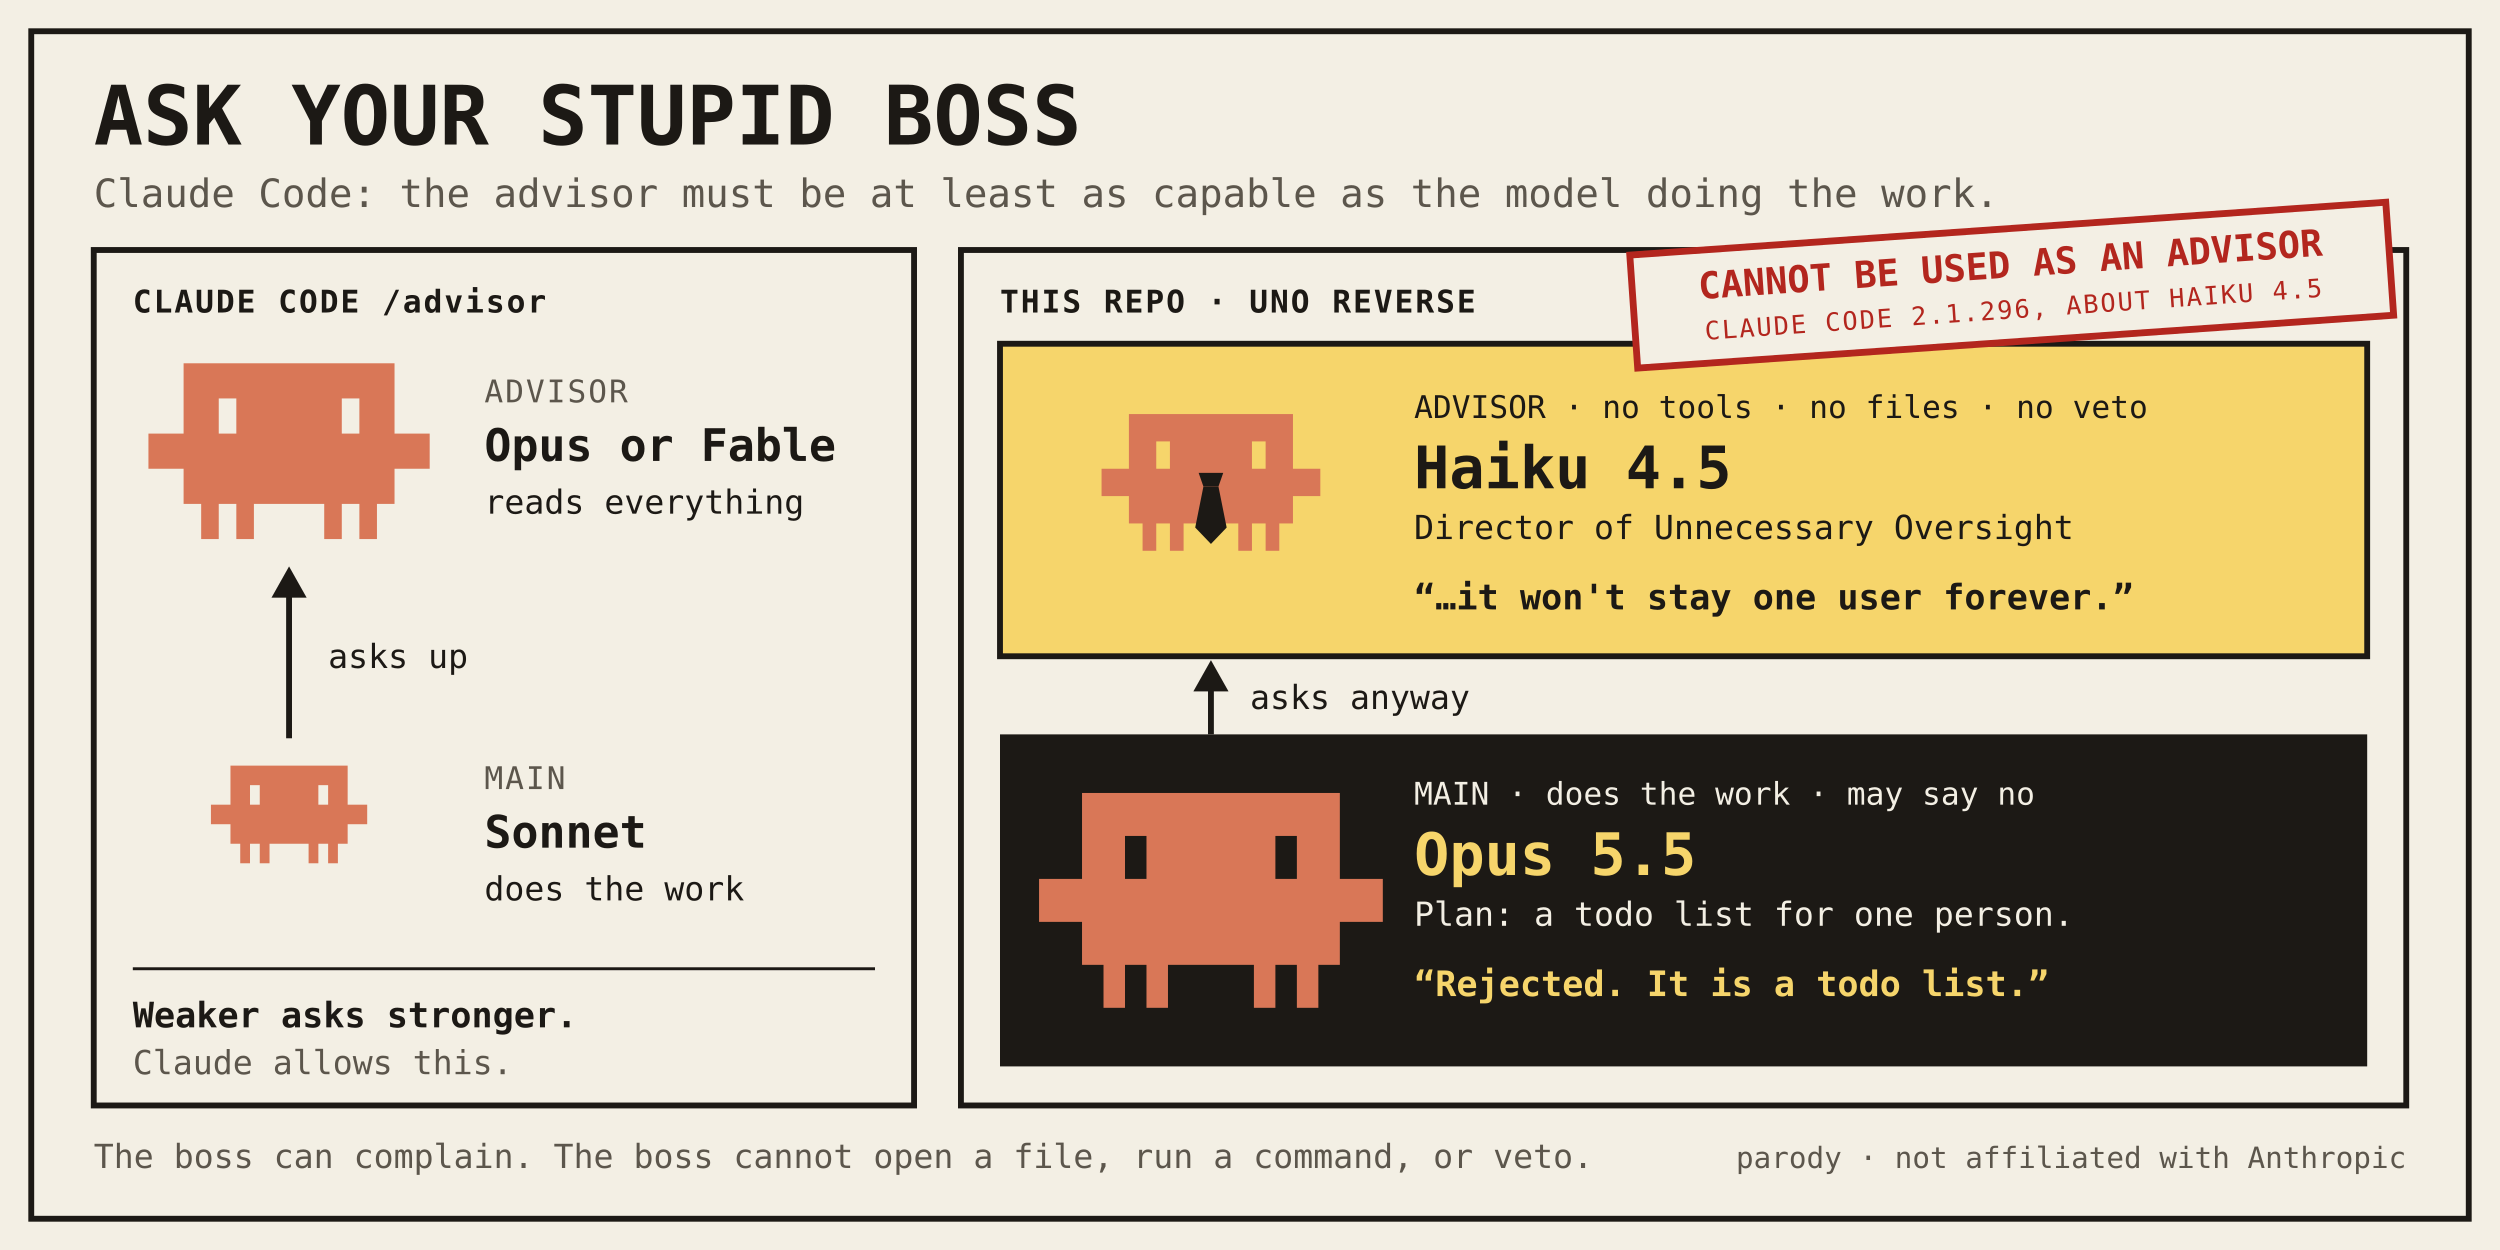
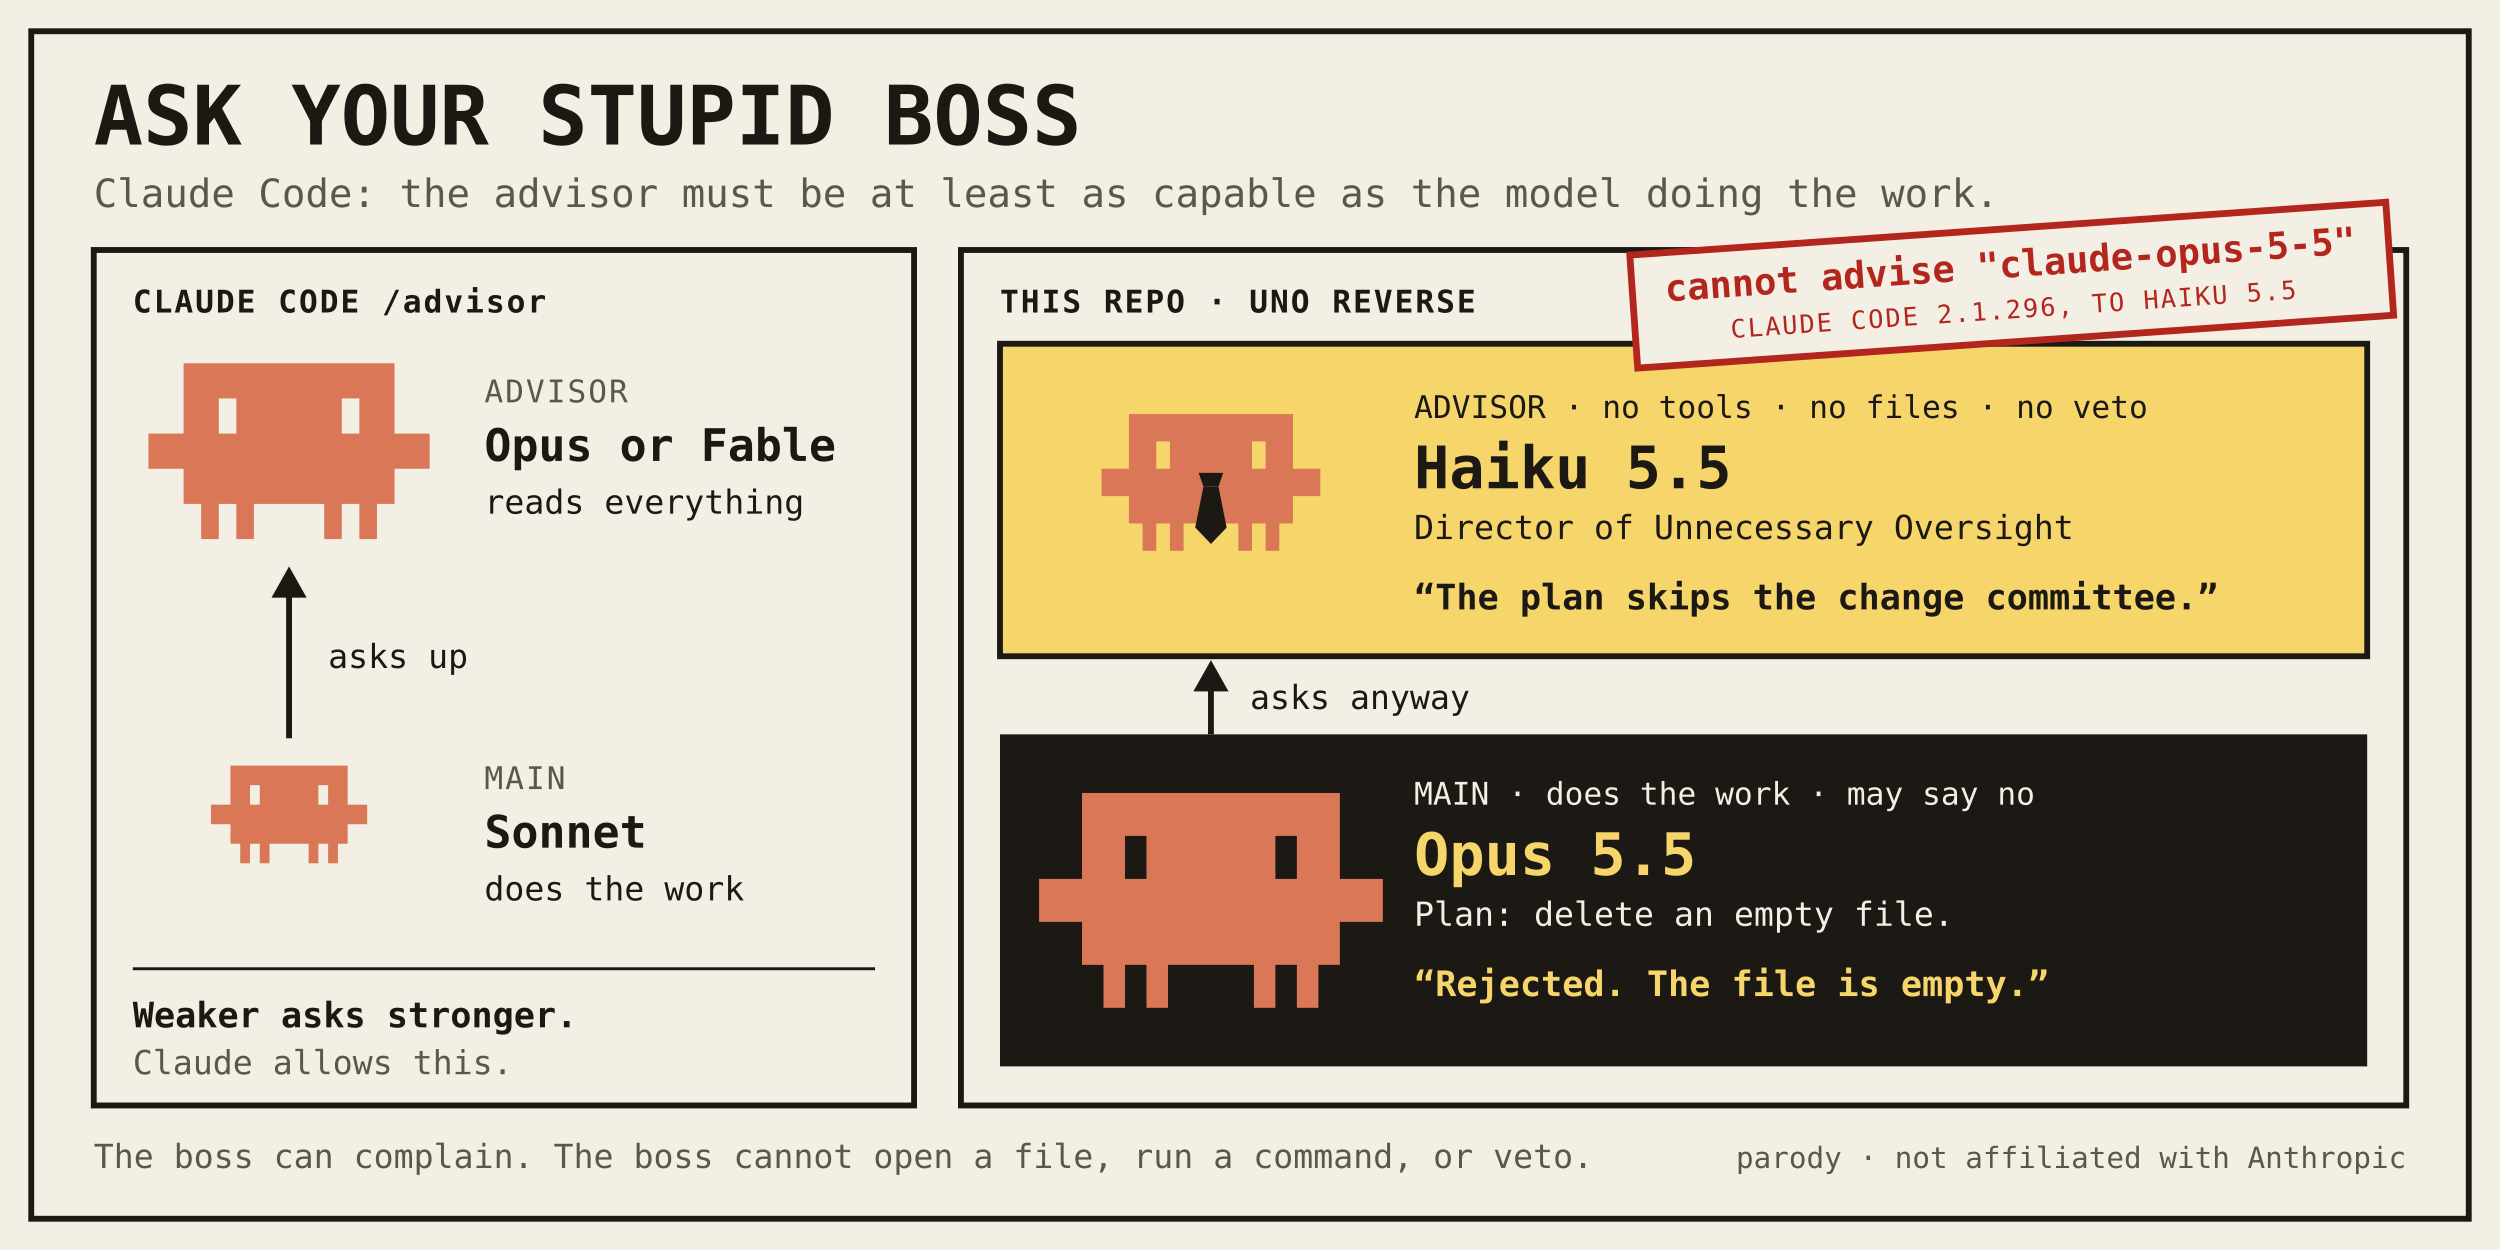
<svg xmlns="http://www.w3.org/2000/svg" width="1280" height="640" viewBox="0 0 1280 640" role="img" aria-labelledby="title desc" font-family="ui-monospace, SFMono-Regular, Menlo, Consolas, monospace">
  <rect width="1280" height="640" fill="#f3efe4" />
  <rect x="16" y="16" width="1248" height="608" fill="none" stroke="#1c1915" stroke-width="3" />
  <text x="48" y="74" fill="#1c1915" font-size="42" font-weight="700">ASK YOUR STUPID BOSS</text>
  <text x="48" y="106" fill="#5c564c" font-size="20">Claude Code: the advisor must be at least as capable as the model doing the work.</text>
  <rect x="48" y="128" width="420" height="438" fill="none" stroke="#1c1915" stroke-width="3" />
  <text x="68" y="160" fill="#1c1915" font-size="16" font-weight="700" letter-spacing="1">CLAUDE CODE /advisor</text>
  <g transform="translate(76 186)">
    <path d="M18 0 L126 0 L126 36 L144 36 L144 54 L126 54 L126 72 L117 72 L117 90 L108 90 L108 72 L99 72 L99 90 L90 90 L90 72 L54 72 L54 90 L45 90 L45 72 L36 72 L36 90 L27 90 L27 72 L18 72 L18 54 L0 54 L0 36 L18 36 Z M36 18 L45 18 L45 36 L36 36 Z M99 18 L108 18 L108 36 L99 36 Z" fill="#d97757" fill-rule="evenodd" />
  </g>
  <text x="248" y="206" fill="#5c564c" font-size="16" letter-spacing="1">ADVISOR</text>
  <text x="248" y="236" fill="#1c1915" font-size="23" font-weight="700">Opus or Fable</text>
  <text x="248" y="263" fill="#1c1915" font-size="17">reads everything</text>
  <line x1="148" y1="378" x2="148" y2="302" stroke="#1c1915" stroke-width="3" />
  <polygon points="148,290 139,306 157,306" fill="#1c1915" />
  <text x="168" y="342" fill="#1c1915" font-size="17">asks up</text>
  <g transform="translate(108 392)">
    <path d="M10 0 L70 0 L70 20 L80 20 L80 30 L70 30 L70 40 L65 40 L65 50 L60 50 L60 40 L55 40 L55 50 L50 50 L50 40 L30 40 L30 50 L25 50 L25 40 L20 40 L20 50 L15 50 L15 40 L10 40 L10 30 L0 30 L0 20 L10 20 Z M20 10 L25 10 L25 20 L20 20 Z M55 10 L60 10 L60 20 L55 20 Z" fill="#d97757" fill-rule="evenodd" />
  </g>
  <text x="248" y="404" fill="#5c564c" font-size="16" letter-spacing="1">MAIN</text>
  <text x="248" y="434" fill="#1c1915" font-size="23" font-weight="700">Sonnet</text>
  <text x="248" y="461" fill="#1c1915" font-size="17">does the work</text>
  <line x1="68" y1="496" x2="448" y2="496" stroke="#1c1915" stroke-width="1.5" />
  <text x="68" y="526" fill="#1c1915" font-size="18" font-weight="700">Weaker asks stronger.</text>
  <text x="68" y="550" fill="#5c564c" font-size="17">Claude allows this.</text>
  <rect x="492" y="128" width="740" height="438" fill="none" stroke="#1c1915" stroke-width="3" />
  <text x="512" y="160" fill="#1c1915" font-size="16" font-weight="700" letter-spacing="1">THIS REPO · UNO REVERSE</text>
  <rect x="512" y="176" width="700" height="160" fill="#f6d56b" stroke="#1c1915" stroke-width="3" />
  <g transform="translate(564 212)">
    <path d="M14 0 L98 0 L98 28 L112 28 L112 42 L98 42 L98 56 L91 56 L91 70 L84 70 L84 56 L77 56 L77 70 L70 70 L70 56 L42 56 L42 70 L35 70 L35 56 L28 56 L28 70 L21 70 L21 56 L14 56 L14 42 L0 42 L0 28 L14 28 Z M28 14 L35 14 L35 28 L28 28 Z M77 14 L84 14 L84 28 L77 28 Z" fill="#d97757" fill-rule="evenodd" />
    <polygon points="49.7,30.1 62.3,30.1 59.85,37.1 52.15,37.1" fill="#1c1915" />
    <polygon points="52.15,37.1 59.85,37.1 64.05,58.1 56,66.5 47.95,58.1" fill="#1c1915" />
  </g>
  <text x="724" y="214" fill="#1c1915" font-size="16">ADVISOR · no tools · no files · no veto</text>
-   <text x="724" y="250" fill="#1c1915" font-size="30" font-weight="700">Haiku 4.5</text>
+   <text x="724" y="250" fill="#1c1915" font-size="30" font-weight="700">Haiku 5.5</text>
  <text x="724" y="276" fill="#1c1915" font-size="17">Director of Unnecessary Oversight</text>
-   <text x="724" y="312" fill="#1c1915" font-size="18" font-weight="700">“…it won't stay one user forever.”</text>
+   <text x="724" y="312" fill="#1c1915" font-size="18" font-weight="700">“The plan skips the change committee.”</text>
  <line x1="620" y1="376" x2="620" y2="350" stroke="#1c1915" stroke-width="3" />
  <polygon points="620,338 611,354 629,354" fill="#1c1915" />
  <text x="640" y="363" fill="#1c1915" font-size="17">asks anyway</text>
  <rect x="512" y="376" width="700" height="170" fill="#1c1915" />
  <g transform="translate(532 406)">
    <path d="M22 0 L154 0 L154 44 L176 44 L176 66 L154 66 L154 88 L143 88 L143 110 L132 110 L132 88 L121 88 L121 110 L110 110 L110 88 L66 88 L66 110 L55 110 L55 88 L44 88 L44 110 L33 110 L33 88 L22 88 L22 66 L0 66 L0 44 L22 44 Z M44 22 L55 22 L55 44 L44 44 Z M121 22 L132 22 L132 44 L121 44 Z" fill="#d97757" fill-rule="evenodd" />
  </g>
  <text x="724" y="412" fill="#f3efe4" font-size="16">MAIN · does the work · may say no</text>
  <text x="724" y="448" fill="#f6d56b" font-size="30" font-weight="700">Opus 5.5</text>
-   <text x="724" y="474" fill="#f3efe4" font-size="17">Plan: a todo list for one person.</text>
-   <text x="724" y="510" fill="#f6d56b" font-size="18" font-weight="700">“Rejected. It is a todo list.”</text>
+   <text x="724" y="474" fill="#f3efe4" font-size="17">Plan: delete an empty file.</text>
+   <text x="724" y="510" fill="#f6d56b" font-size="18" font-weight="700">“Rejected. The file is empty.”</text>
  <g transform="rotate(-4 1030 146)">
    <rect x="836" y="117" width="388" height="58" fill="#f3efe4" stroke="#b3261e" stroke-width="3.5" />
-     <text x="1030" y="142" fill="#b3261e" font-size="19" font-weight="700" text-anchor="middle">CANNOT BE USED AS AN ADVISOR</text>
-     <text x="1030" y="163" fill="#b3261e" font-size="13" text-anchor="middle" letter-spacing="1">CLAUDE CODE 2.1.296, ABOUT HAIKU 4.5</text>
+     <text x="1030" y="142" fill="#b3261e" font-size="19" font-weight="700" text-anchor="middle">cannot advise "claude-opus-5-5"</text>
+     <text x="1030" y="163" fill="#b3261e" font-size="13" text-anchor="middle" letter-spacing="1">CLAUDE CODE 2.1.296, TO HAIKU 5.5</text>
  </g>
  <text x="48" y="598" fill="#5c564c" font-size="17">The boss can complain. The boss cannot open a file, run a command, or veto.</text>
  <text x="1232" y="598" fill="#5c564c" font-size="15" text-anchor="end">parody · not affiliated with Anthropic</text>
</svg>
